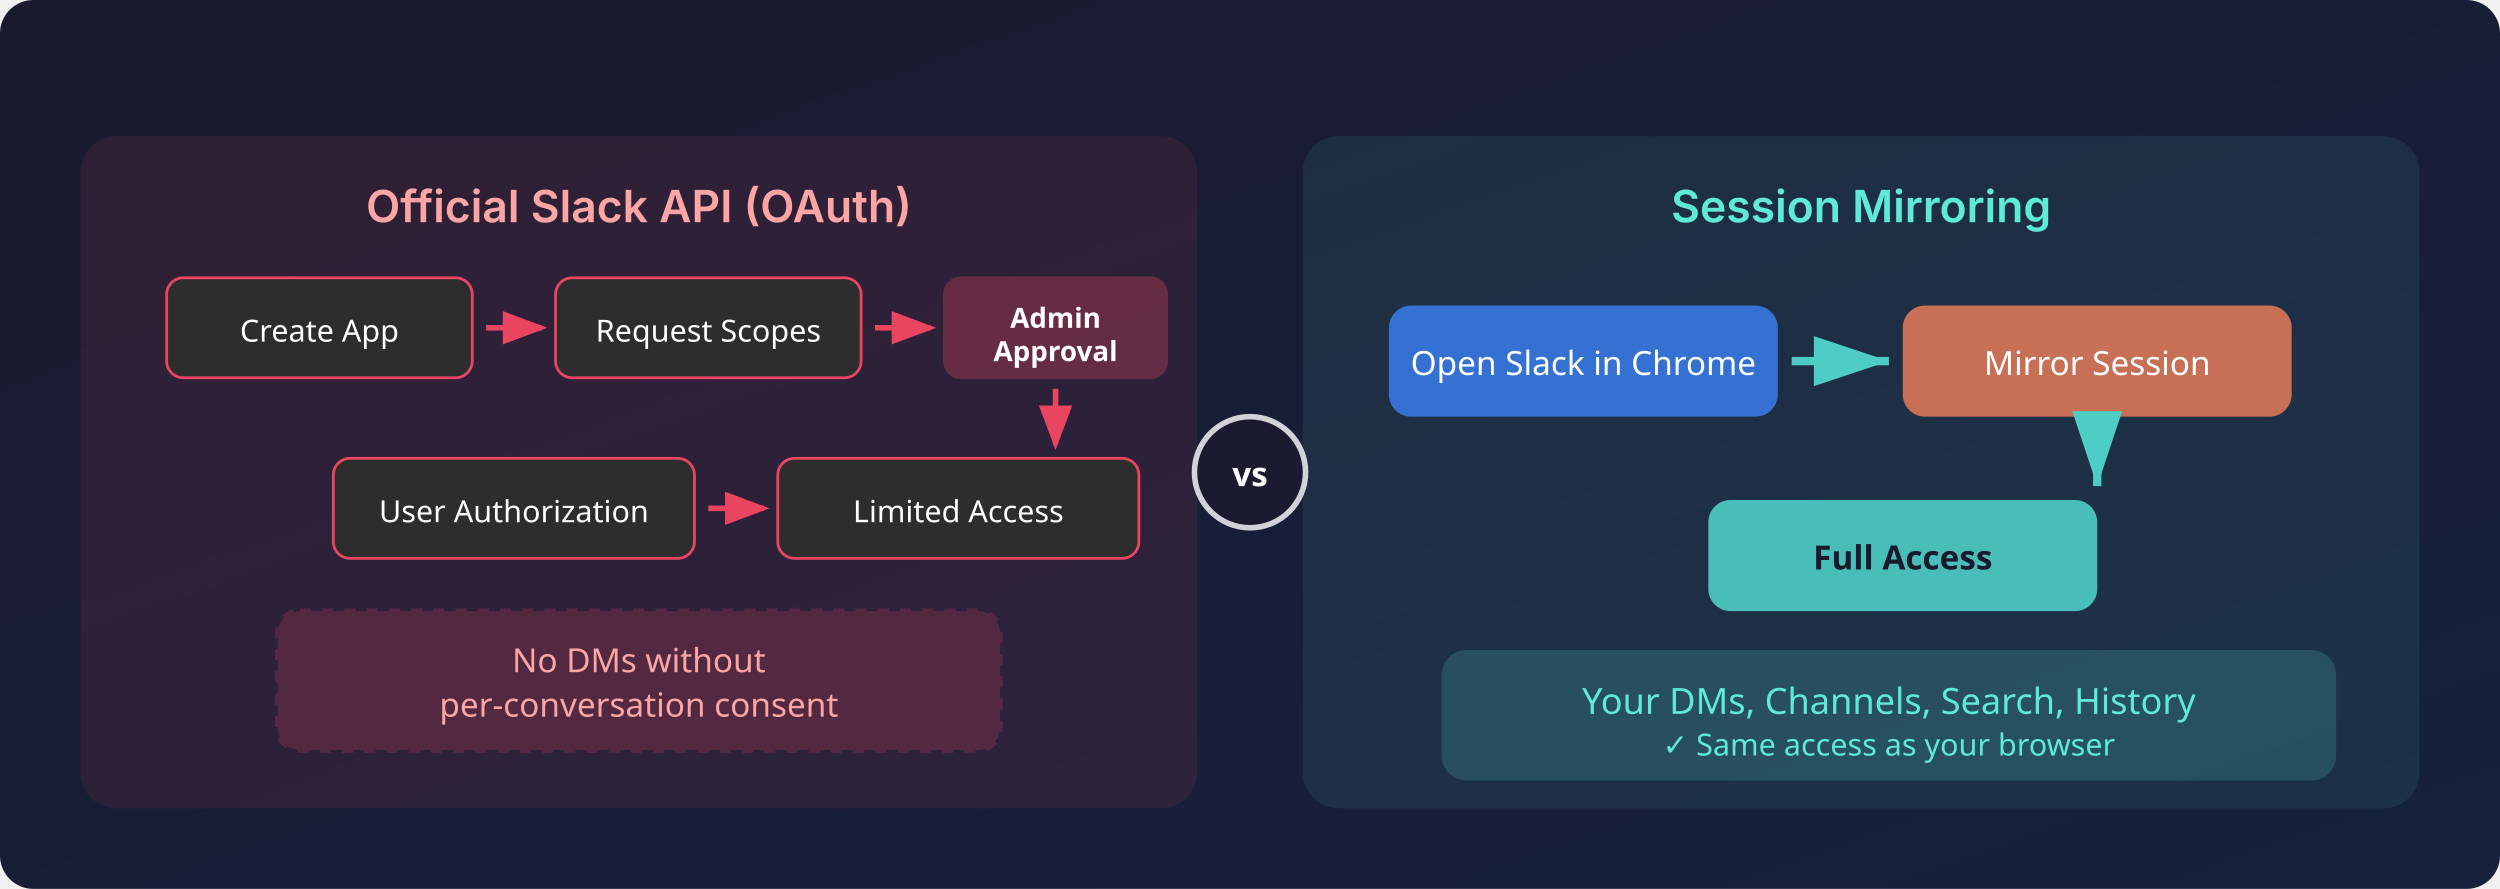
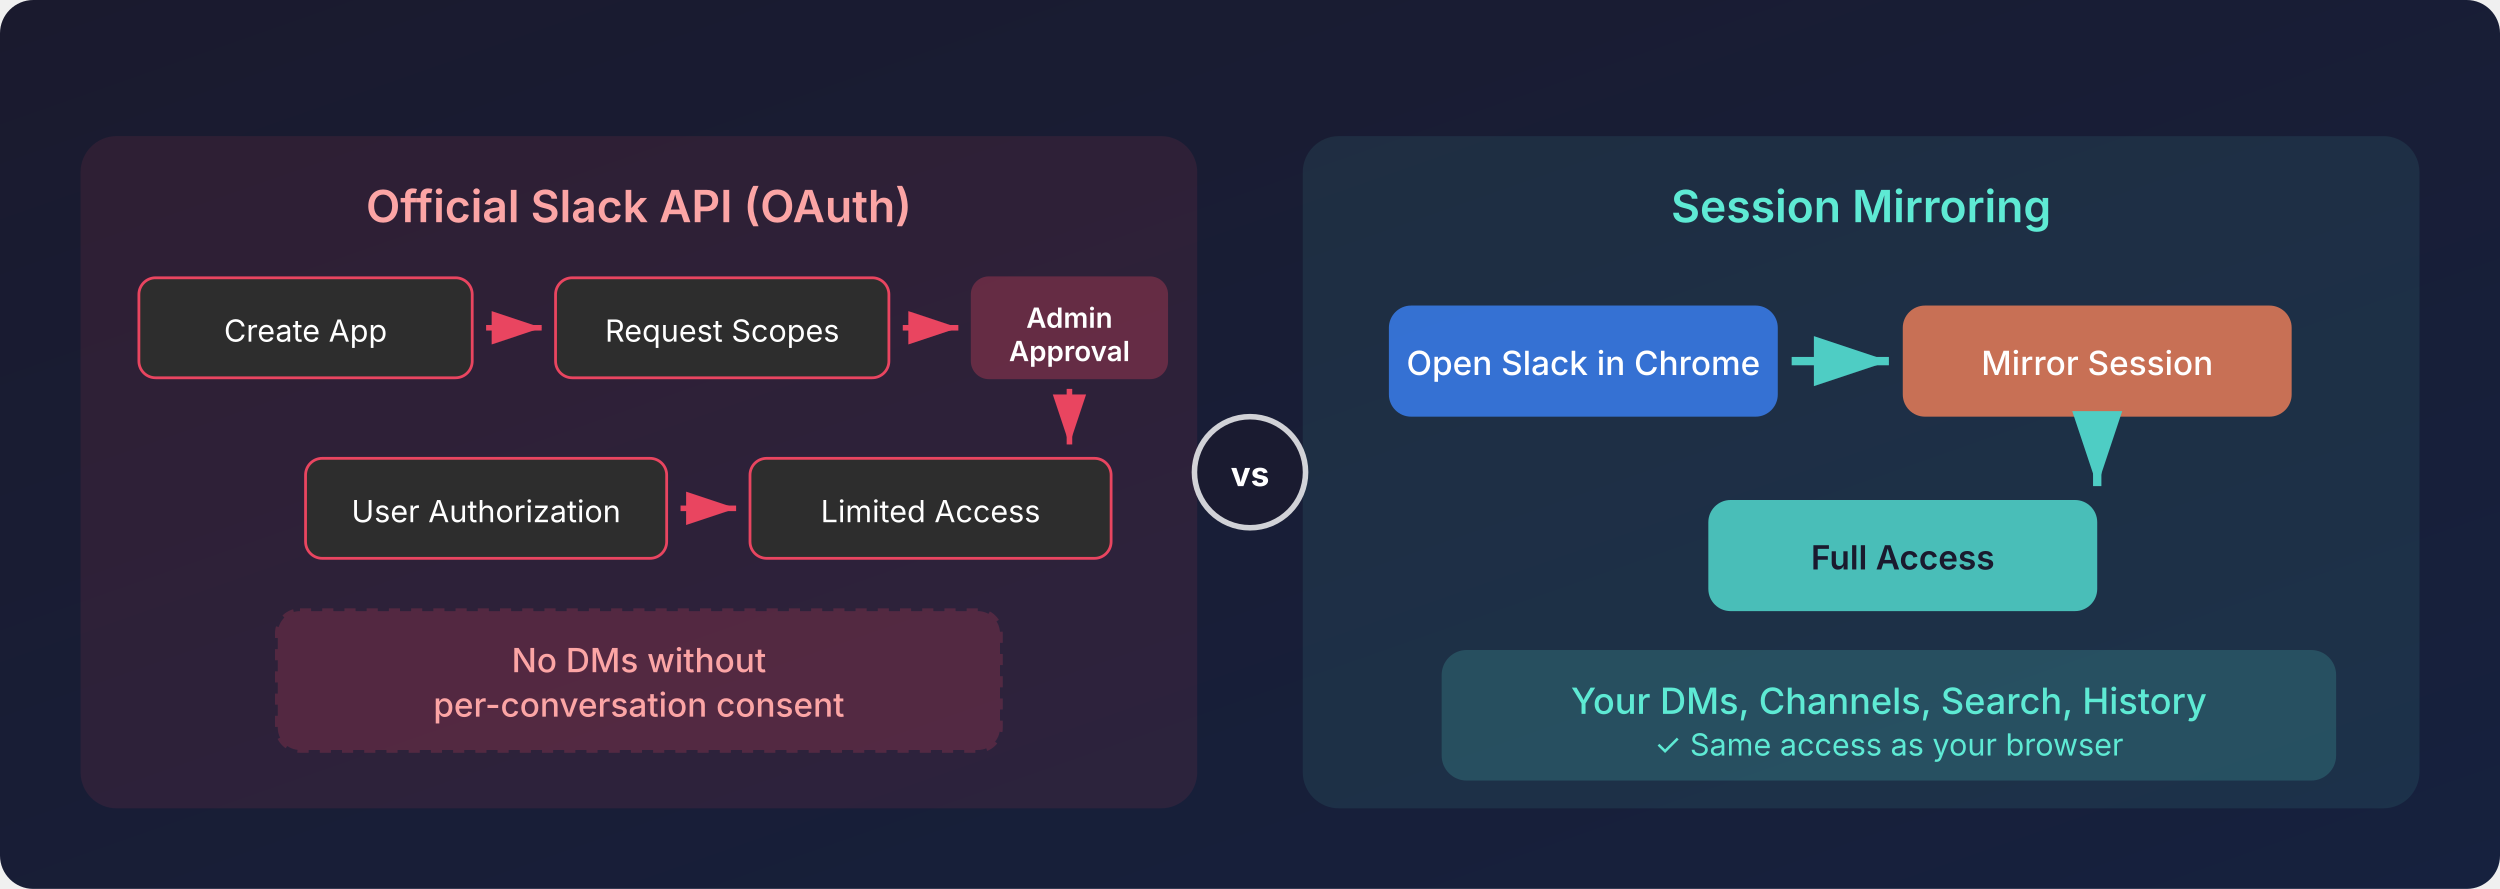
<svg xmlns="http://www.w3.org/2000/svg" viewBox="0 0 900 320">
  <defs>
    <linearGradient id="bgGrad2" x1="0%" y1="0%" x2="100%" y2="100%">
      <stop offset="0%" style="stop-color:#1a1a2e" />
      <stop offset="100%" style="stop-color:#16213e" />
    </linearGradient>
  </defs>
  <rect width="900" height="320" fill="url(#bgGrad2)" rx="12" />
  <rect x="30" y="50" width="400" height="240" rx="12" fill="#e94560" opacity="0.1" stroke="#e94560" stroke-width="2" />
  <text x="230" y="80" text-anchor="middle" fill="#fca5a5" font-family="system-ui, -apple-system, sans-serif" font-size="16" font-weight="600">Official Slack API (OAuth)</text>
-   <rect x="60" y="100" width="110" height="36" rx="6" fill="#2d2d2d" stroke="#e94560" stroke-width="1" />
-   <text x="115" y="123" text-anchor="middle" fill="#ffffff" font-family="system-ui" font-size="11">Create App</text>
+   <rect x="50" y="100" width="120" height="36" rx="6" fill="#2d2d2d" stroke="#e94560" stroke-width="1" />
+   <text x="110" y="123" text-anchor="middle" fill="#ffffff" font-family="system-ui, -apple-system, sans-serif" font-size="11">Create App</text>
  <path d="M 175 118 L 195 118" stroke="#e94560" stroke-width="2" marker-end="url(#arrowRed2)" />
-   <rect x="200" y="100" width="110" height="36" rx="6" fill="#2d2d2d" stroke="#e94560" stroke-width="1" />
-   <text x="255" y="123" text-anchor="middle" fill="#ffffff" font-family="system-ui" font-size="11">Request Scopes</text>
-   <path d="M 315 118 L 335 118" stroke="#e94560" stroke-width="2" marker-end="url(#arrowRed2)" />
-   <rect x="340" y="100" width="80" height="36" rx="6" fill="#e94560" opacity="0.3" stroke="#e94560" stroke-width="1" />
-   <text x="380" y="118" text-anchor="middle" fill="#ffffff" font-family="system-ui" font-size="10" font-weight="600">Admin</text>
-   <text x="380" y="130" text-anchor="middle" fill="#ffffff" font-family="system-ui" font-size="10" font-weight="600">Approval</text>
-   <path d="M 380 140 L 380 160" stroke="#e94560" stroke-width="2" marker-end="url(#arrowRed2)" />
-   <rect x="120" y="165" width="130" height="36" rx="6" fill="#2d2d2d" stroke="#e94560" stroke-width="1" />
-   <text x="185" y="188" text-anchor="middle" fill="#ffffff" font-family="system-ui" font-size="11">User Authorization</text>
-   <path d="M 255 183 L 275 183" stroke="#e94560" stroke-width="2" marker-end="url(#arrowRed2)" />
-   <rect x="280" y="165" width="130" height="36" rx="6" fill="#2d2d2d" stroke="#e94560" stroke-width="1" />
-   <text x="345" y="188" text-anchor="middle" fill="#ffffff" font-family="system-ui" font-size="11">Limited Access</text>
+   <rect x="200" y="100" width="120" height="36" rx="6" fill="#2d2d2d" stroke="#e94560" stroke-width="1" />
+   <text x="260" y="123" text-anchor="middle" fill="#ffffff" font-family="system-ui, -apple-system, sans-serif" font-size="11">Request Scopes</text>
+   <path d="M 325 118 L 345 118" stroke="#e94560" stroke-width="2" marker-end="url(#arrowRed2)" />
+   <rect x="350" y="100" width="70" height="36" rx="6" fill="#e94560" opacity="0.3" stroke="#e94560" stroke-width="1" />
+   <text x="385" y="118" text-anchor="middle" fill="#ffffff" font-family="system-ui, -apple-system, sans-serif" font-size="10" font-weight="600">Admin</text>
+   <text x="385" y="130" text-anchor="middle" fill="#ffffff" font-family="system-ui, -apple-system, sans-serif" font-size="10" font-weight="600">Approval</text>
+   <path d="M 385 140 L 385 160" stroke="#e94560" stroke-width="2" marker-end="url(#arrowRed2)" />
+   <rect x="110" y="165" width="130" height="36" rx="6" fill="#2d2d2d" stroke="#e94560" stroke-width="1" />
+   <text x="175" y="188" text-anchor="middle" fill="#ffffff" font-family="system-ui, -apple-system, sans-serif" font-size="11">User Authorization</text>
+   <path d="M 245 183 L 265 183" stroke="#e94560" stroke-width="2" marker-end="url(#arrowRed2)" />
+   <rect x="270" y="165" width="130" height="36" rx="6" fill="#2d2d2d" stroke="#e94560" stroke-width="1" />
+   <text x="335" y="188" text-anchor="middle" fill="#ffffff" font-family="system-ui, -apple-system, sans-serif" font-size="11">Limited Access</text>
  <rect x="100" y="220" width="260" height="50" rx="8" fill="#e94560" opacity="0.2" stroke="#e94560" stroke-width="2" stroke-dasharray="4" />
-   <text x="230" y="242" text-anchor="middle" fill="#fca5a5" font-family="system-ui" font-size="12" font-weight="500">No DMs without</text>
-   <text x="230" y="258" text-anchor="middle" fill="#fca5a5" font-family="system-ui" font-size="12" font-weight="500">per-conversation consent</text>
+   <text x="230" y="242" text-anchor="middle" fill="#fca5a5" font-family="system-ui, -apple-system, sans-serif" font-size="12" font-weight="500">No DMs without</text>
+   <text x="230" y="258" text-anchor="middle" fill="#fca5a5" font-family="system-ui, -apple-system, sans-serif" font-size="12" font-weight="500">per-conversation consent</text>
  <rect x="470" y="50" width="400" height="240" rx="12" fill="#4ecdc4" opacity="0.1" stroke="#4ecdc4" stroke-width="2" />
  <text x="670" y="80" text-anchor="middle" fill="#5eead4" font-family="system-ui, -apple-system, sans-serif" font-size="16" font-weight="600">Session Mirroring</text>
  <rect x="500" y="110" width="140" height="40" rx="8" fill="#3b82f6" opacity="0.8" />
-   <text x="570" y="135" text-anchor="middle" fill="#ffffff" font-family="system-ui" font-size="12" font-weight="500">Open Slack in Chrome</text>
+   <text x="570" y="135" text-anchor="middle" fill="#ffffff" font-family="system-ui, -apple-system, sans-serif" font-size="12" font-weight="500">Open Slack in Chrome</text>
  <path d="M 645 130 L 680 130" stroke="#4ecdc4" stroke-width="3" marker-end="url(#arrowTeal2)" />
  <rect x="685" y="110" width="140" height="40" rx="8" fill="#da7756" opacity="0.9" />
-   <text x="755" y="135" text-anchor="middle" fill="#ffffff" font-family="system-ui" font-size="12" font-weight="500">Mirror Session</text>
+   <text x="755" y="135" text-anchor="middle" fill="#ffffff" font-family="system-ui, -apple-system, sans-serif" font-size="12" font-weight="500">Mirror Session</text>
  <path d="M 755 155 L 755 175" stroke="#4ecdc4" stroke-width="3" marker-end="url(#arrowTeal2)" />
  <rect x="615" y="180" width="140" height="40" rx="8" fill="#4ecdc4" opacity="0.9" />
-   <text x="685" y="205" text-anchor="middle" fill="#1a1a2e" font-family="system-ui" font-size="12" font-weight="600">Full Access</text>
+   <text x="685" y="205" text-anchor="middle" fill="#1a1a2e" font-family="system-ui, -apple-system, sans-serif" font-size="12" font-weight="600">Full Access</text>
  <rect x="520" y="235" width="320" height="45" rx="8" fill="#4ecdc4" opacity="0.2" stroke="#4ecdc4" stroke-width="2" />
-   <text x="680" y="257" text-anchor="middle" fill="#5eead4" font-family="system-ui" font-size="13" font-weight="500">Your DMs, Channels, Search, History</text>
-   <text x="680" y="272" text-anchor="middle" fill="#5eead4" font-family="system-ui" font-size="11">✓ Same access as your browser</text>
+   <text x="680" y="257" text-anchor="middle" fill="#5eead4" font-family="system-ui, -apple-system, sans-serif" font-size="13" font-weight="500">Your DMs, Channels, Search, History</text>
+   <text x="680" y="272" text-anchor="middle" fill="#5eead4" font-family="system-ui, -apple-system, sans-serif" font-size="11">✓ Same access as your browser</text>
  <circle cx="450" cy="170" r="20" fill="#1a1a2e" stroke="#ffffff" stroke-width="2" opacity="0.8" />
-   <text x="450" y="175" text-anchor="middle" fill="#ffffff" font-family="system-ui" font-size="12" font-weight="700">vs</text>
+   <text x="450" y="175" text-anchor="middle" fill="#ffffff" font-family="system-ui, -apple-system, sans-serif" font-size="12" font-weight="700">vs</text>
  <defs>
-     <marker id="arrowRed2" markerWidth="8" markerHeight="8" refX="7" refY="3" orient="auto">
-       <path d="M0,0 L0,6 L8,3 z" fill="#e94560" />
+     <marker id="arrowRed2" markerWidth="10" markerHeight="10" refX="9" refY="3" orient="auto">
+       <path d="M0,0 L0,6 L9,3 z" fill="#e94560" />
    </marker>
    <marker id="arrowTeal2" markerWidth="10" markerHeight="10" refX="9" refY="3" orient="auto">
      <path d="M0,0 L0,6 L9,3 z" fill="#4ecdc4" />
    </marker>
  </defs>
</svg>
